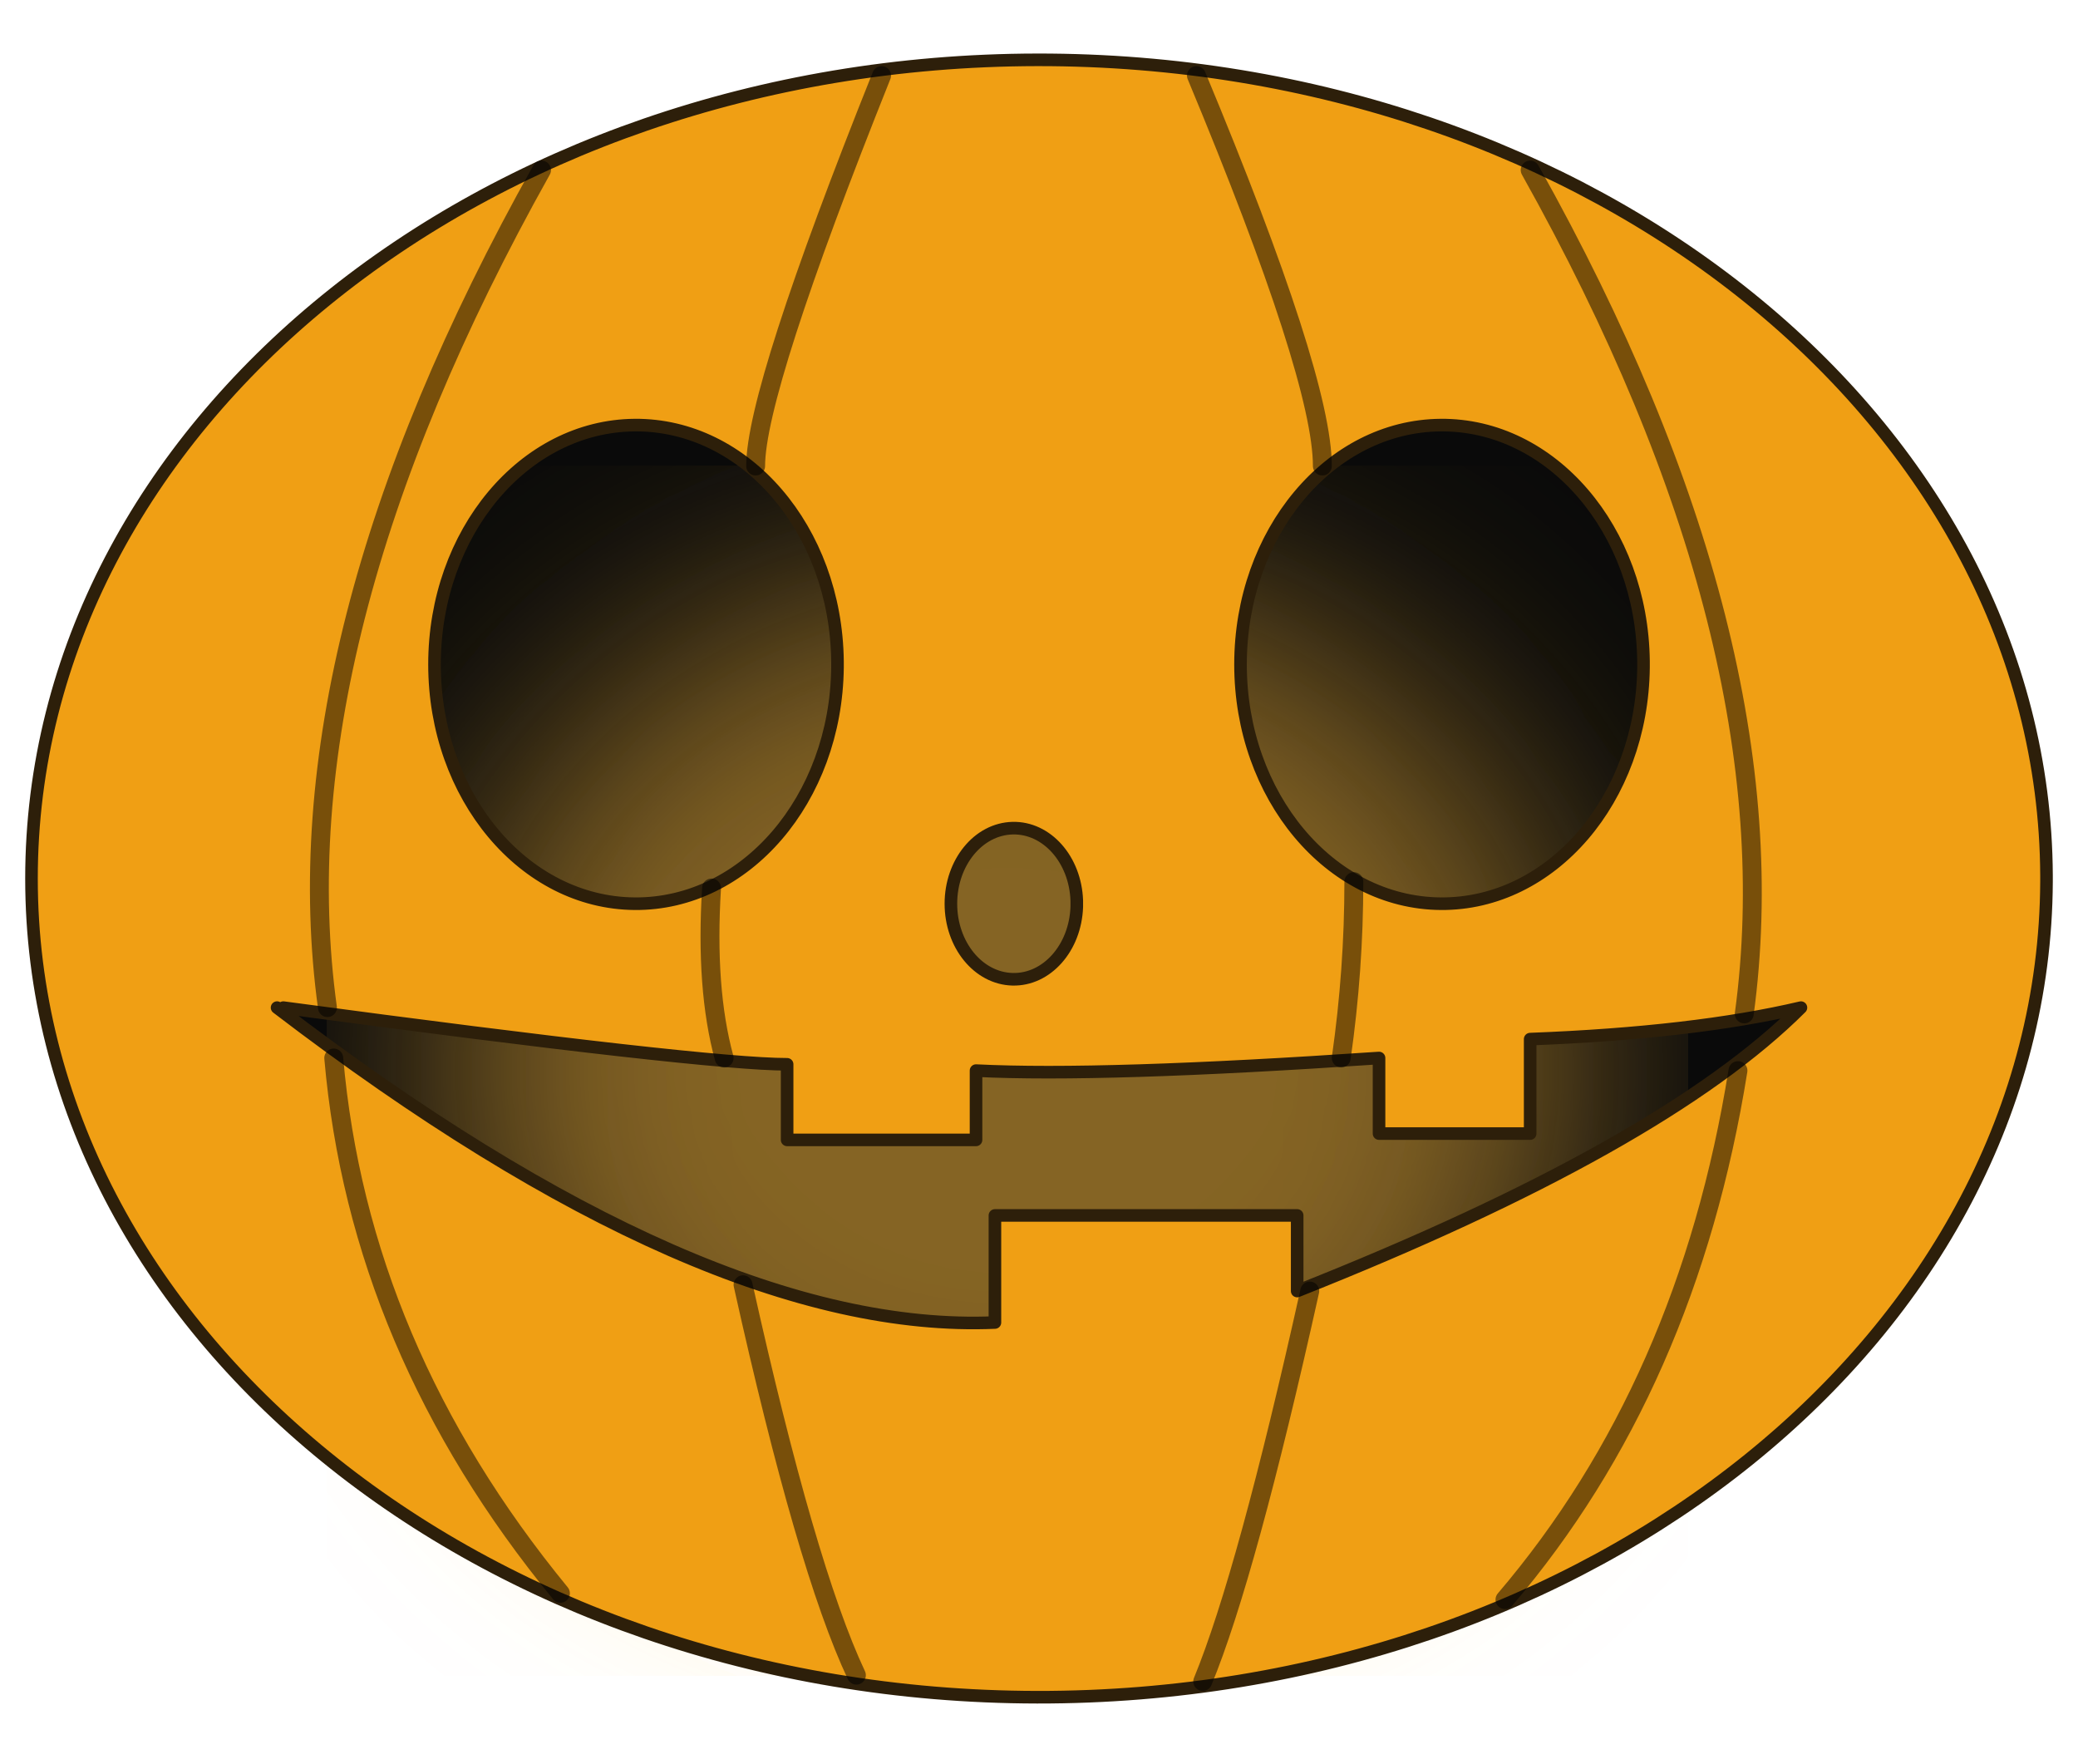
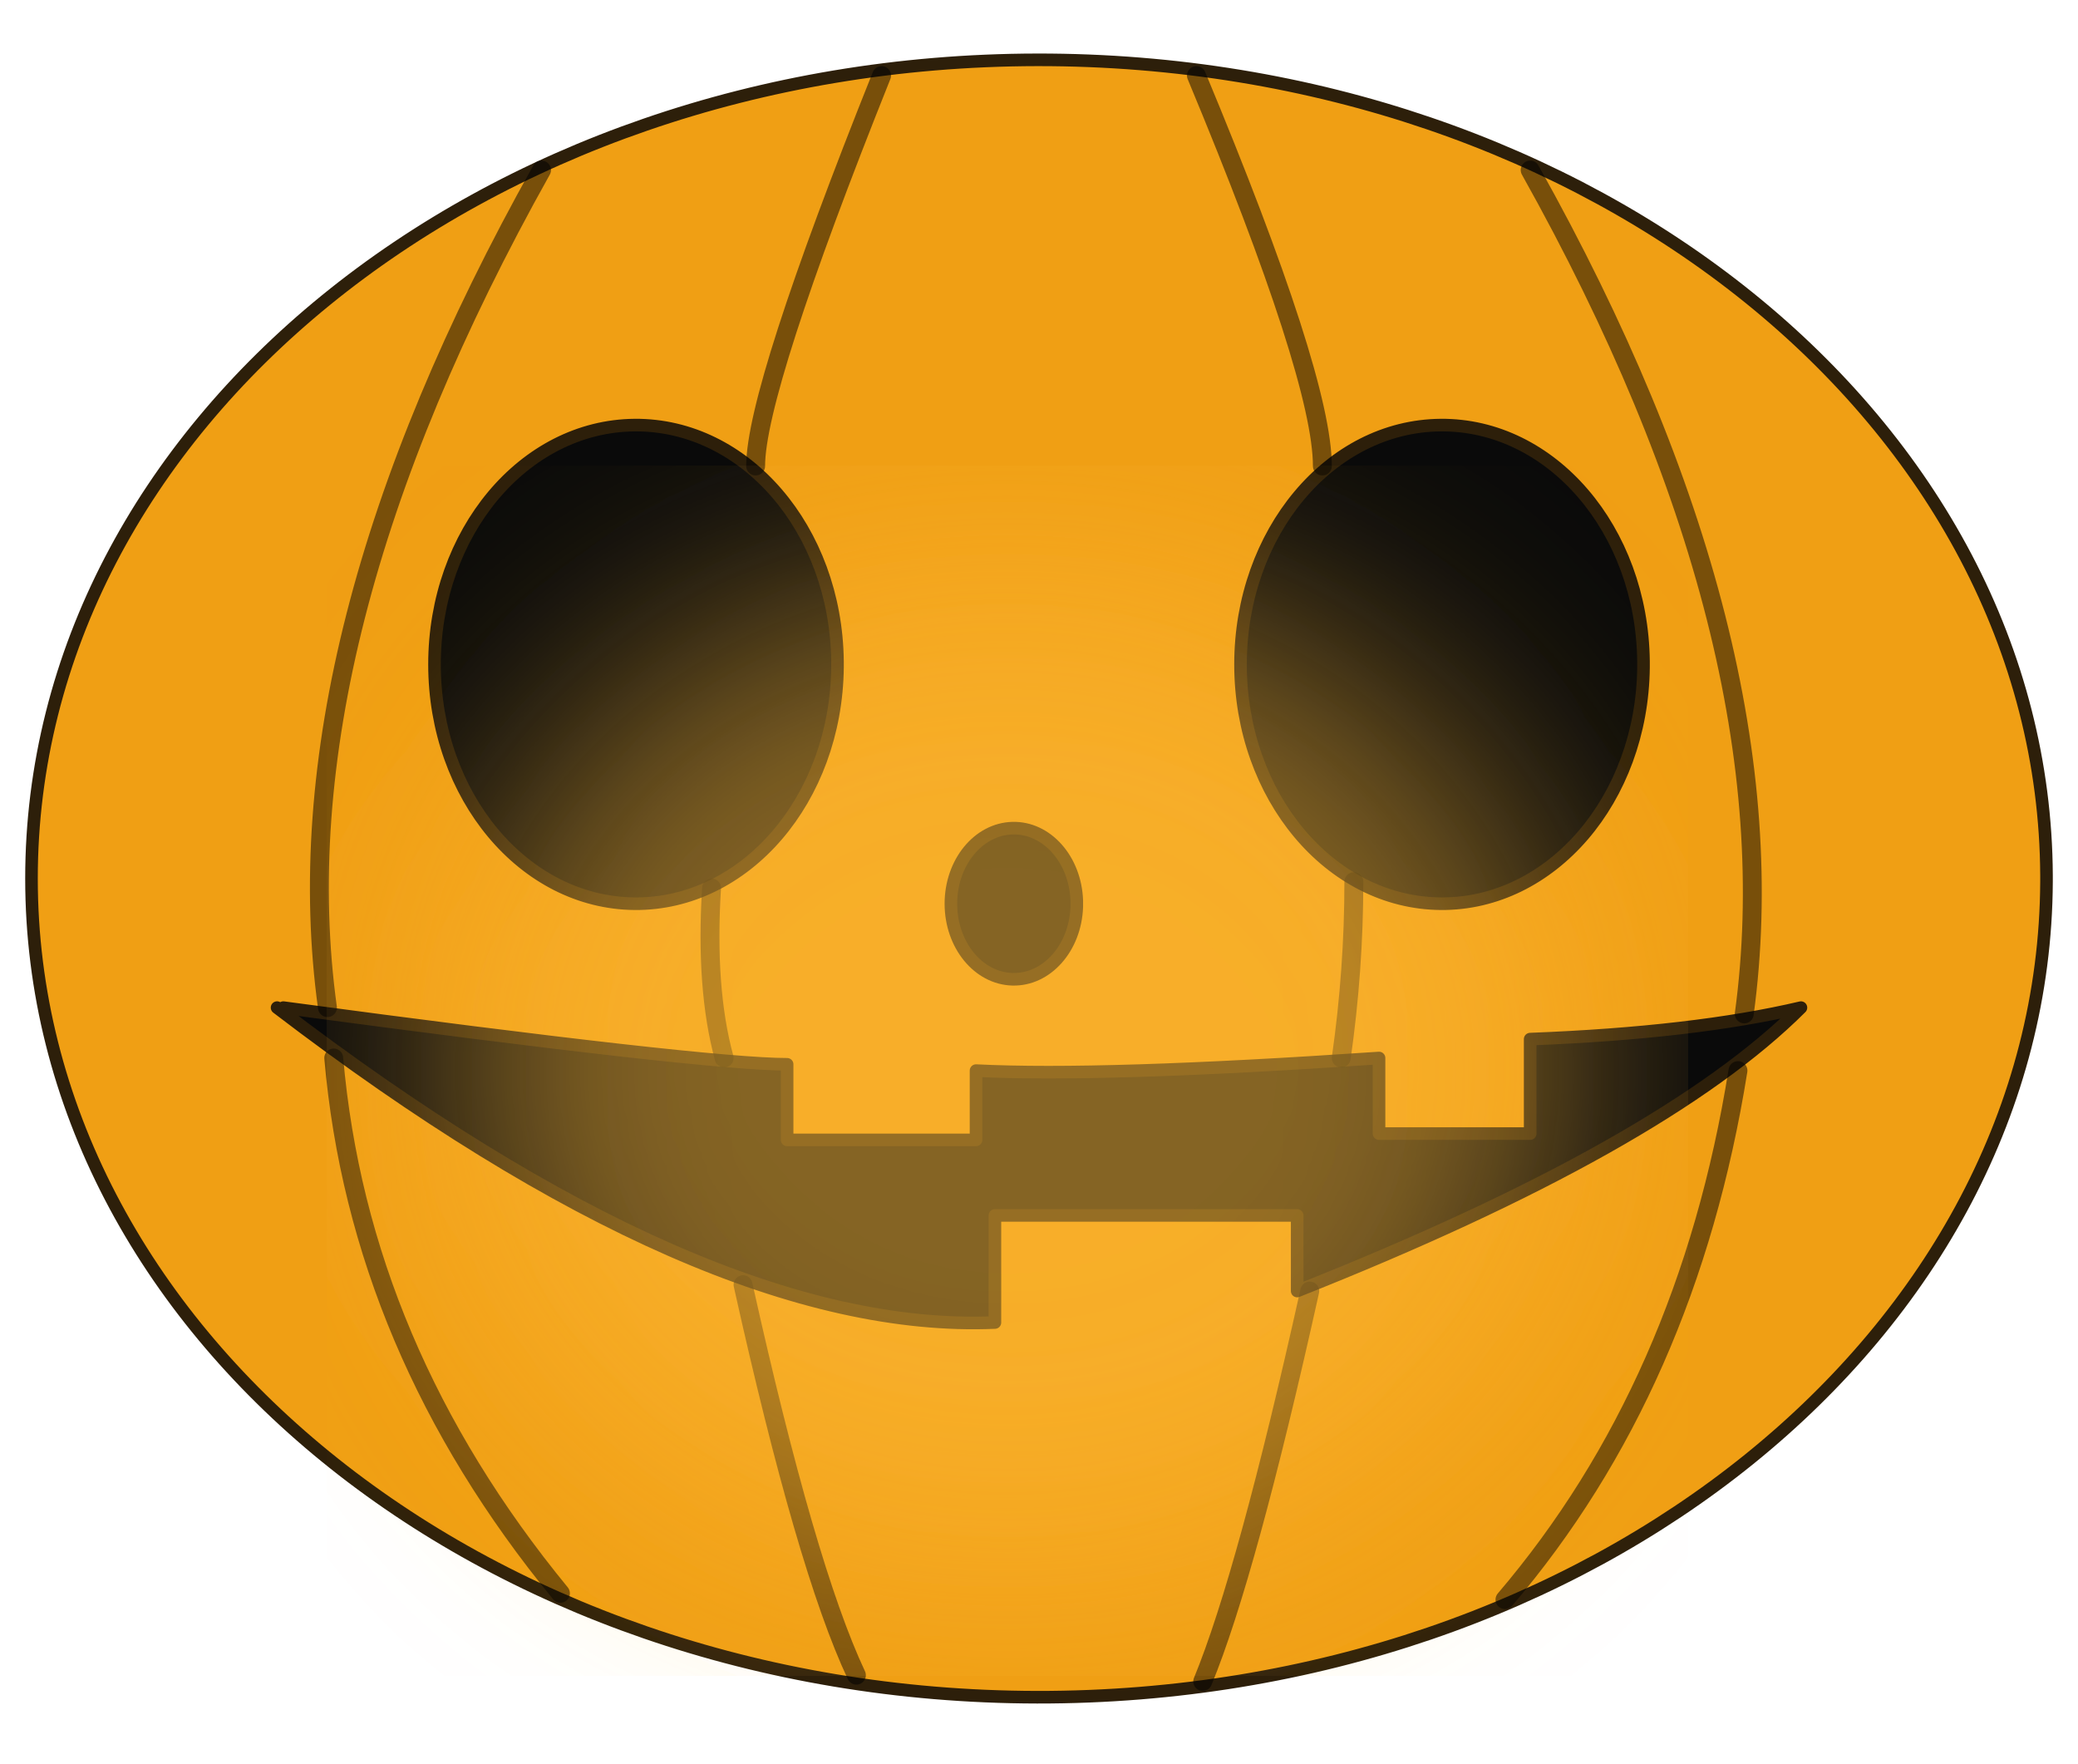
<svg xmlns="http://www.w3.org/2000/svg" xmlns:xlink="http://www.w3.org/1999/xlink" version="1.1" viewBox="0 0 330 280">
  <defs>
-     <g id="pumpkin">
+     <g id="pumpkin2Base">
      <path d="           M 320,140           a 160,130 0 1 1 0,-1 Z            M 128,106           a 32,38 0 1 1 0,-1 Z            M 256,106           a 32,38 0 1 1 0,-1 Z            M 166,144           a 10,12 0 1 1 0,-1 Z            M 40,160           q 67,9 80,9           l 0,12 30,0 0,-11           q 20,1 64,-2           l 0,12 24,0 0,-15           q 26,-1 43,-5           q -22,22 -80,45           l 0,-12 -48,0 0,17           q -46,2 -114,-50         " />
      <path d="           M 81,27           q -42,75 -34,133           M 48,168           q 4,46 36,85            M 135,12           q -20,50 -20,62           M 108,141           q -1,16 2,27           M 113,204           q 10,45 18,62            M 185,12           q 20,48 20,62           M 210,140           q 0,14 -2,28           M 203,205           q -10,45 -17,62            M 238,27           q 42,75 34,134           M 271,170           q -8,50 -37,84         " stroke="rgb(0,0,0,0.5)" stroke-width="3" stroke-linecap="round" fill="transparent" />
    </g>
-     <filter id="lamp">
+     <filter id="lamp2Filter">
      <feGaussianBlur stdDeviation="20" />
    </filter>
  </defs>
  <symbol viewBox="0 0 320 280">
-     <use xlink:href="#pumpkin" id="pumpkinBG" x="5" y="0" fill="#0a0a0a" />
-     <use xlink:href="#pumpkin" id="pumpkinBody" x="5" y="0" fill-rule="evenodd" fill="#F09F14" stroke="#2d1f0a" stroke-width="2" stroke-linecap="round" stroke-linejoin="round" />
-     <ellipse id="pumpkinLamp" cx="160" cy="170" rx="90" ry="80" filter="url(#lamp)" fill="rgba(255,190,60,0.5)" />
+     <g id="pumpkin2">
+       <use xlink:href="#pumpkin2Base" x="5" y="0" fill="#0a0a0a" />
+       <use xlink:href="#pumpkin2Base" x="5" y="0" fill-rule="evenodd" fill="#F09F14" stroke="#2d1f0a" stroke-width="2" stroke-linecap="round" stroke-linejoin="round" />
+       <ellipse cx="160" cy="170" rx="90" ry="80" filter="url(#lamp2Filter)" fill="rgba(255,190,60,0.5)" />
+     </g>
  </symbol>
-   <g>
-     <use xlink:href="#pumpkinBG" />
-     <use xlink:href="#pumpkinLamp" />
-     <use xlink:href="#pumpkinBody" />
-   </g>
+   <use xlink:href="#pumpkin2" />
</svg>
